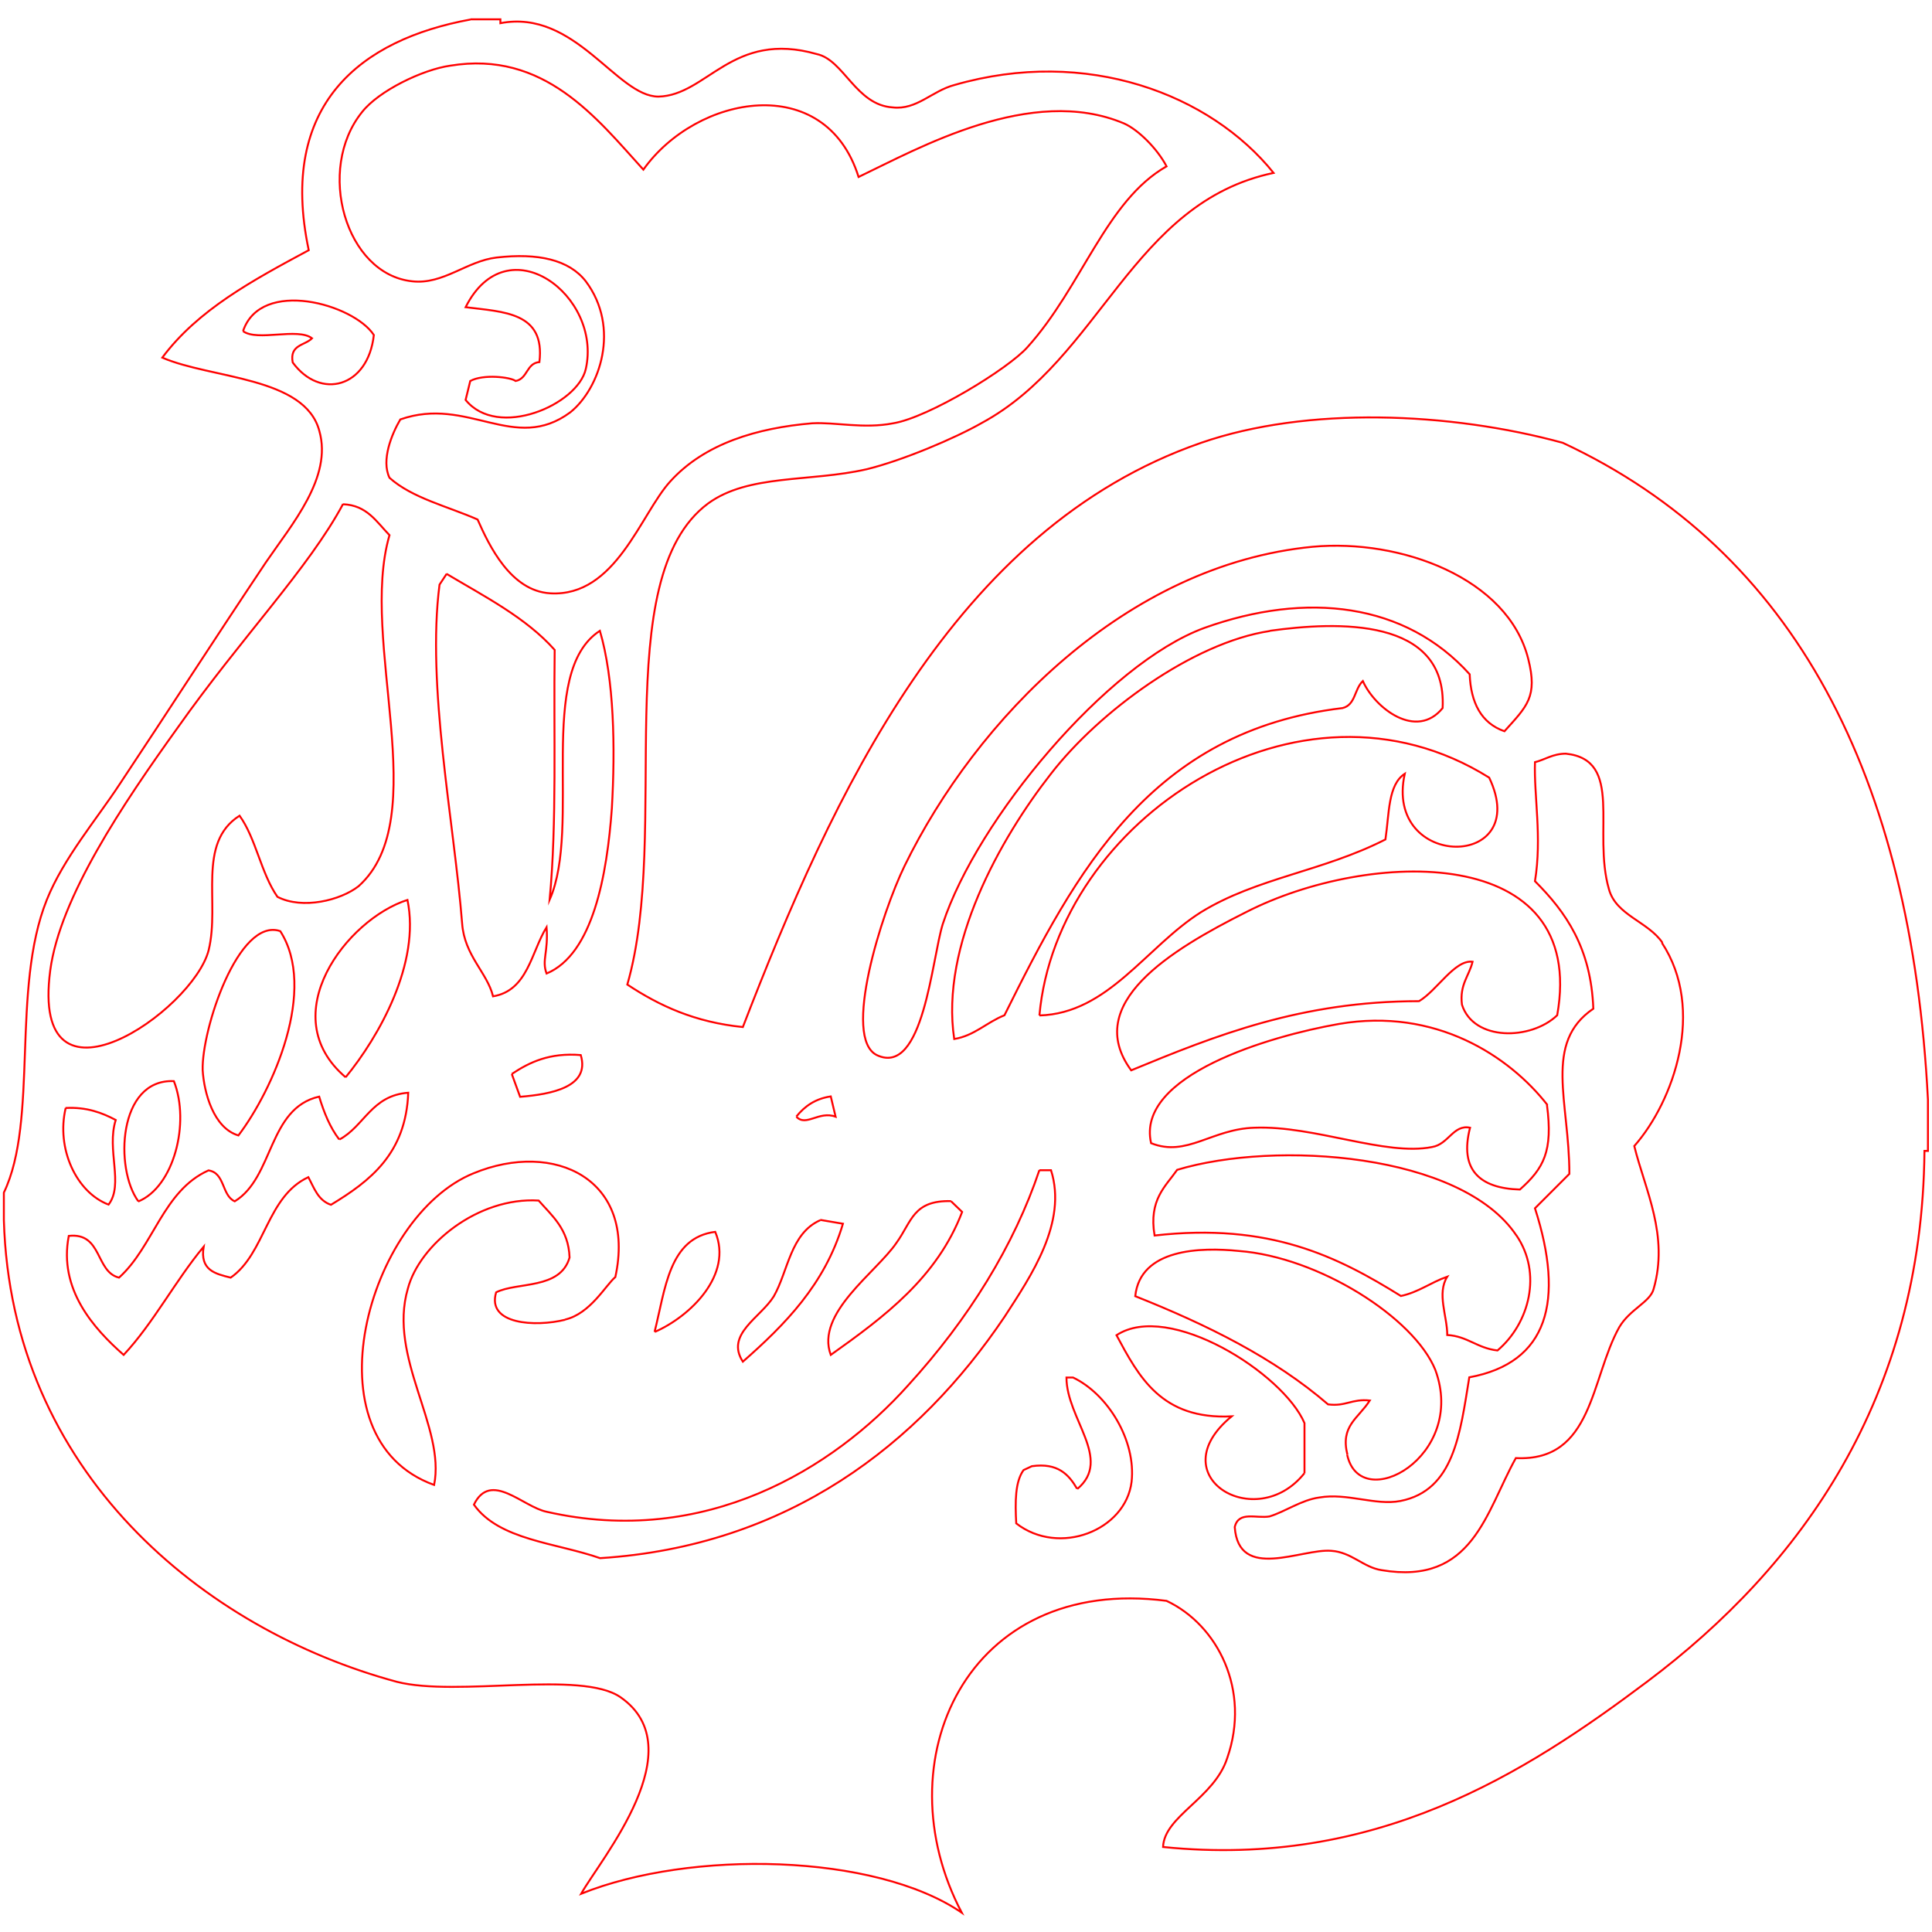
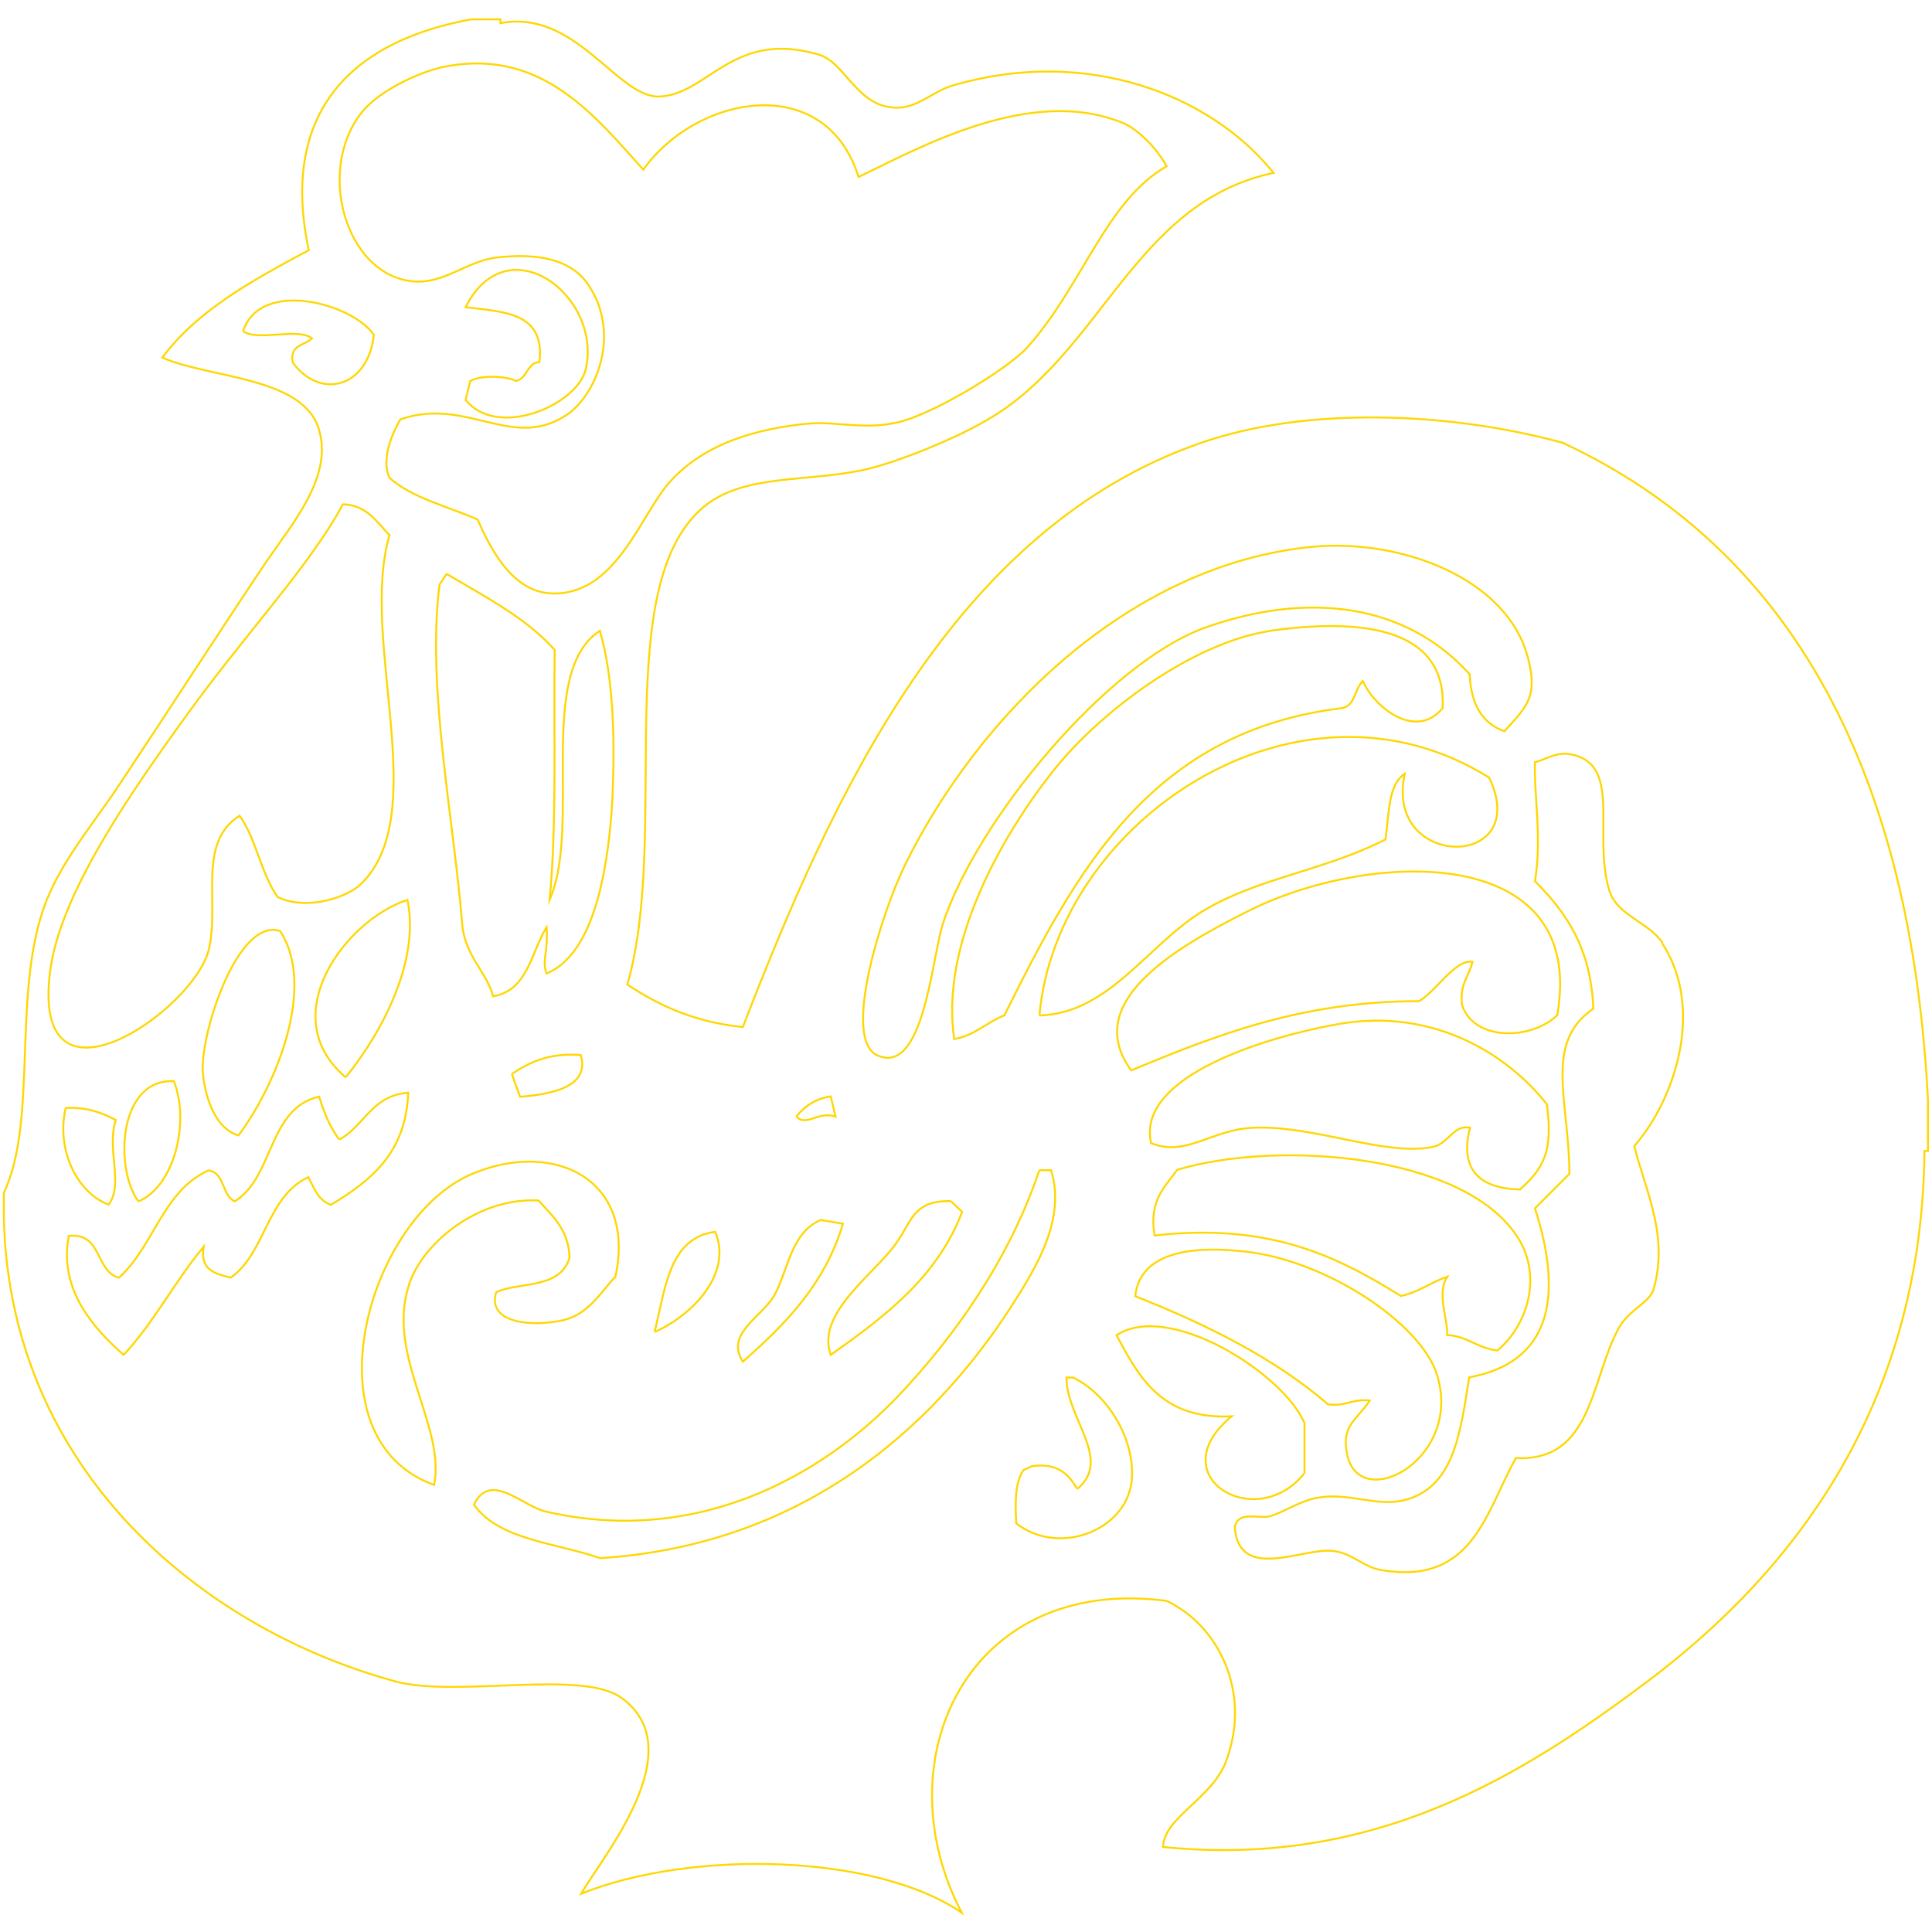
<svg xmlns="http://www.w3.org/2000/svg" viewBox="0 0 1000 1000">
-   <path clip-rule="evenodd" stroke="red" stroke-miterlimit="10" d="M243.5 10H259v2c38.7-7.5 60.2 38 81.8 38 25.3-.6 38.2-34.5 82-22 14 3 20.2 26.4 39.3 27.6C474.5 57 482.5 47 494 44c68.5-19.8 132.5 4.8 165.2 45.5-73.3 15.4-89.3 96-151 129.4-14 8-41.2 19.5-59.7 24-29.6 6.7-61 2.4-82 17.7-52.3 38.8-19 170-41.8 249 16.6 11 35 19.5 59.8 22 46.2-119.5 109-258 237.2-302.4 54.8-19 128.7-16 187.2 0 120 56 180.4 172.5 189 340v26.5h-1.8c-1.2 128-64 215-143.5 274.7C789.2 918 712.2 967.2 602 956c.6-16 26.5-25.2 33.2-46 12.3-35.2-5-69-31.4-81.4-103.5-13.5-147.2 83.2-106 161.4-45-30.8-140.4-32.6-197-9.8 10.5-18.5 58.5-75.2 20.4-101.7-20.4-14.2-84.4 0-115.8-8C105.4 843.5 5.7 762 2 631.5v-14.2C20 579.8 5.7 512 24.2 465.8c8.6-21.5 26-42 37.6-59.7 27.7-41.7 46.2-70.7 75.8-115 13.5-19.8 34.5-44 27.7-68-7.4-28.2-56-27-81.3-38 18.5-24.8 46.8-40 75.8-55.6-16-75.6 27-109 83.7-119.4M233 34c-14.2 2-37 13-45.6 24-24 29.7-8.6 84 26 87.6 16 1.8 28.2-10.5 43.6-12.3 21.6-2.5 37.6 1.2 46.2 12.3 18 24 7.4 55.4-8 67.8-29 21.5-53-8.6-88 3.7-4.4 7.5-10 21-5.6 30.2 11.7 10.5 30.2 14.8 45.6 21.6 6 13.6 17.2 37 37.6 38.2 34 2 46.8-41.2 62.2-58 17.8-19.6 45-27.6 73.3-30 12.3-.7 26.5 3 42 0 18.4-3 59.7-28.3 69.5-39.4 28.3-31.4 40.7-75.8 72-93.6-4.8-9.2-14.7-19-22-22.2-48-20.3-106.6 13-137.4 27.7C427.2 36.7 360.6 49 333 87.8 308.7 61 281.6 26 233 34m70.2 157c8.6-38-40.6-75-62.2-32 19.7 2.5 41.3 2.5 38.2 28.4-6.8.6-6 8.6-12.3 9.8-2.6-2-16.7-3.7-23.5 0L241 207c16.6 20.5 58 2.6 62.2-16m-177.4-19.6c7.4 5.5 28.3-2 35.7 3.7-3.7 3.8-11.7 3.2-10 12.5 14.3 19.6 39 13 42-14.2-10.4-16-58.5-29.6-67.7-2m51.8 89.4c-17.8 33.3-53 69.6-85.6 115.8-28.4 39.5-61 88-66 125.7-10.5 79.5 74 21 82-10.5 6-24.6-6.3-55.4 16-69.6 8.5 11.8 11 29.6 19.6 42 13 6.7 32.7 1.8 42-5.5 39.3-35.2 0-127 16-181.7-6.8-7-11.7-15.5-24-16m613.4 80c-10.5-41.8-66-62.2-111.5-58-96.7 9.3-174.3 89.4-211.3 165.2-11.7 24-32.6 89.3-14.2 98 24 11 28.3-50 34-68 17.7-54 85-134.8 135.4-153.2 53-19 104-13 137.3 24 .6 14.8 6 25.3 18 29.5 11.7-13 17.3-17.8 12.3-37.5M231.2 297l-3.7 5.6C220.7 355 235 425.2 239.2 478c1.2 16.7 13 25.4 16 37.7 18-3 19.7-22.8 27.7-35.8 1 13-2.6 17 0 24 24-10 31.3-51 33.8-85.6 1.8-31.4 1.2-66.6-6.2-91.8-33.3 21.6-9.2 101-26 139.2 3.8-40.6 2-85.6 2.6-129.3-14.8-16.7-36.4-27.7-56-39.4m426.2 29.6c-40 6-88.7 42-113.4 74-26 33.2-57.3 88.6-50 137.2 10.6-1.8 16.7-8.6 26-12.3 37-74.5 75.8-147.2 175-159 6.8-1.7 6-9.7 10.5-14 6.2 14 27.7 30.7 41.3 14 2.4-47.3-55-44.8-89.4-40M538 525.6c35.6-1 55.3-35.6 83.7-53.5 29-17.8 62.8-21 95.4-37.6 2-13.6 1.3-28.3 10-34-11 50 66.5 50 43.7 2C672.2 340.8 547 424.6 538 525.6M860.5 488c-7.4-11-24-14.2-27.7-27.7-8.7-30 8-67-22.3-70.2-6.8 0-11 3.2-16 4.4-.6 17.2 3.7 38.8 0 61.6 16 16 29 34.5 30.2 66-26 17.7-12.4 48-12.4 85.5l-17.8 17.8c15.4 48 6.8 80-34 87.5-4.8 29.5-8 58.5-35.6 64-13 2.5-27.7-4.3-42-1.8-9.2 1.2-17.8 7.4-25.8 9.8-6.8 1.2-16-3-18 5.5 2 28.3 34.6 11 50 12.3 10.5.7 16.6 8.6 26 10 47.3 8 54-30.3 69.5-58 40 2 38.7-41.2 53.5-67.7 5.5-9.4 16-13 17.8-19.8 8-27.7-4.3-51-10-74 20.5-23.3 37-70.7 14.3-105.2m-215-16c-39.3 19.7-85 47.5-59.7 82 43.6-18 88-35.8 149-35.8 9.3-5.5 18.5-21.6 27.7-20.4-1.8 7.4-6.8 11.8-5.5 22.2 6 19 35.7 18.5 49.3 5.5 16-89.8-98-85.6-160.8-53.5m-466.3 85.6c17.2-21 38.8-59 32-91.8-31.4 10-69.6 59.8-32 91.8m-34-75.7c-21.5-7-40.6 51-40 72 .7 11.6 5.6 30 18.5 33.8 17.8-23.4 41.2-75.8 21.5-106M801 572c-19.8-25.4-58-50.6-108-42-35.6 6.2-105.2 26.6-97.2 61.7 18.5 7.4 31.4-7.4 53.6-8 30.8-1.2 67.7 14.8 91.8 10 8.6-1.4 11-11.8 19.7-10-5.6 21.6 4.8 31.4 25.8 32 12.3-11 17.2-19.7 14-43.8m-535.8-16l4.3 11.8c16-1.3 36.4-5 31.4-21.6-16-1.3-26.4 3.6-35.7 9.8m-193.4 66c18.5-7.5 27-40.7 18.5-62.3-29-1.3-30.7 45.5-18.4 62.2m104-32c-4.8-6.2-8-14.2-10.4-22.2-26.5 6-23.4 41.8-43.7 54.2-6.8-3-5-14.8-13.6-16-23.5 10.5-28.4 39.4-46.3 55.5-12.3-3-8.6-23.5-26-21.6-5.4 27.7 13 48 28.4 61.6 15.5-16.6 26.6-38.2 41.4-56-2 12.2 6 14 14 16 18-12.5 18.6-42 40.2-52 3 5.6 5 12 11.7 14.3 20.3-12.3 38.8-26.5 40-58-19 1.4-22.7 17.3-35.6 24.2M412.2 578c5 5.4 11.7-3.2 20.3 0l-2.5-10.5c-8 1.2-13.4 5-17.8 10.4M34 573.5c-5 21 5.5 43.7 22.2 50 8-10.5-1.2-28.4 3.7-43.8-7-3.7-15-6.8-26-6.2m751 66c-28.4-42.6-124.5-49.4-175.6-34-6 8.6-14.8 15.4-11.7 34 59.7-6.8 94.8 11 127.5 31.3 9.3-2 15.4-7 24-10-5.5 8.7 0 20.4 0 30.2 10.5.6 15.4 6.8 26 8 16.5-14 23.3-40 9.7-59.7m-492.3 43.7c13-3 21-17.8 26-22 11-50.6-31.5-71-73.4-53.7-54.8 22.2-87 137.3-20.4 161.3 6-30-24-66-13.6-101.6 6-22.8 36.3-47.5 67.7-45.6 7 8 15.5 14.8 16 29.5-4.8 16.7-27 12.5-38 18-5 16.7 20.3 18 35.7 14.2M538 605.6c-13 38.8-36.5 77-68 111.5-38.7 43.2-105.2 84-187 65.4-12.4-2.5-29-21.5-37.7-3.7 13 18.4 42.5 19.7 65.3 27.7 97.3-6.2 165-59 209.4-125 13.6-21 32.6-48.7 24-75.8h-6m-45.7 16c-19.7-.5-20.3 10.5-28.3 21.6-10.5 15.4-42 36.4-34 58 27.8-19.8 55-40 68-74l-5.7-5.5m-67.8 9.8c-15.4 6.8-16.6 26.5-24 39.4-6.8 11-25.2 19.6-16 33.8 21.6-19 42.5-40 51.8-71.4l-11.8-2m-85.6 58c18.4-8 40.6-29.6 31.3-51.8-24 3-25.8 29.7-31.4 51.8M697.3 753c6.8 31.3 62.2 1 45.6-44-11-27-60.4-58.4-101.7-61.5-19.7-2-51-1.3-53.6 23.4 37 14.7 72 32 99.8 56 9.2 1.2 12.3-3 21.6-2-6 9.4-15.3 13-11.6 28m-22.2 9.7v-26c-11-25.8-70.2-63.3-97.3-45.5 11.6 21.6 23.3 43.8 59.6 42-37.5 30.8 12.4 61 37.6 29.5m-117.6 8c-4.3-7.4-10-13.6-23.4-11.7l-4.3 2c-4.4 6-4.4 16.5-3.8 27.6 22.2 17.2 56.6 3.7 59.7-21.5 2.4-21.5-12.4-45.5-30.3-54H552c0 21.4 24 42.3 5.6 57.7" fill="none" />
+   <path clip-rule="evenodd" stroke="gold" stroke-miterlimit="10" d="M243.5 10H259v2c38.7-7.5 60.2 38 81.8 38 25.3-.6 38.2-34.5 82-22 14 3 20.2 26.4 39.3 27.6C474.5 57 482.5 47 494 44c68.5-19.8 132.5 4.8 165.2 45.5-73.3 15.4-89.3 96-151 129.4-14 8-41.2 19.5-59.7 24-29.6 6.7-61 2.4-82 17.7-52.3 38.8-19 170-41.8 249 16.6 11 35 19.5 59.8 22 46.2-119.5 109-258 237.2-302.4 54.8-19 128.7-16 187.2 0 120 56 180.4 172.5 189 340v26.5h-1.8c-1.2 128-64 215-143.5 274.7C789.2 918 712.2 967.2 602 956c.6-16 26.5-25.2 33.2-46 12.3-35.2-5-69-31.4-81.4-103.5-13.5-147.2 83.2-106 161.4-45-30.8-140.4-32.6-197-9.8 10.5-18.5 58.5-75.2 20.4-101.7-20.4-14.2-84.4 0-115.8-8C105.4 843.5 5.7 762 2 631.5v-14.2C20 579.8 5.7 512 24.2 465.8c8.6-21.5 26-42 37.6-59.7 27.7-41.7 46.2-70.7 75.8-115 13.5-19.8 34.5-44 27.7-68-7.4-28.2-56-27-81.3-38 18.5-24.8 46.8-40 75.8-55.6-16-75.6 27-109 83.7-119.4M233 34c-14.2 2-37 13-45.6 24-24 29.7-8.6 84 26 87.6 16 1.8 28.2-10.5 43.6-12.3 21.6-2.5 37.6 1.2 46.2 12.3 18 24 7.4 55.4-8 67.8-29 21.5-53-8.6-88 3.7-4.4 7.5-10 21-5.6 30.2 11.7 10.5 30.2 14.8 45.6 21.6 6 13.6 17.2 37 37.6 38.2 34 2 46.8-41.2 62.2-58 17.8-19.6 45-27.6 73.3-30 12.3-.7 26.5 3 42 0 18.4-3 59.7-28.3 69.5-39.4 28.3-31.4 40.7-75.8 72-93.6-4.8-9.2-14.7-19-22-22.2-48-20.3-106.6 13-137.4 27.7C427.2 36.7 360.6 49 333 87.8 308.7 61 281.6 26 233 34m70.2 157c8.6-38-40.6-75-62.2-32 19.7 2.5 41.3 2.5 38.2 28.4-6.8.6-6 8.6-12.3 9.8-2.6-2-16.7-3.7-23.5 0L241 207c16.6 20.5 58 2.6 62.2-16m-177.4-19.6c7.4 5.5 28.3-2 35.7 3.7-3.7 3.8-11.7 3.2-10 12.5 14.3 19.6 39 13 42-14.2-10.4-16-58.5-29.6-67.7-2m51.8 89.4c-17.8 33.3-53 69.6-85.6 115.8-28.4 39.5-61 88-66 125.7-10.5 79.5 74 21 82-10.5 6-24.6-6.3-55.4 16-69.6 8.5 11.8 11 29.6 19.6 42 13 6.7 32.7 1.8 42-5.5 39.3-35.2 0-127 16-181.7-6.8-7-11.7-15.5-24-16m613.4 80c-10.5-41.8-66-62.2-111.5-58-96.7 9.3-174.3 89.4-211.3 165.2-11.7 24-32.6 89.3-14.2 98 24 11 28.3-50 34-68 17.7-54 85-134.8 135.4-153.2 53-19 104-13 137.3 24 .6 14.8 6 25.3 18 29.5 11.7-13 17.3-17.8 12.3-37.5M231.2 297l-3.7 5.6C220.7 355 235 425.2 239.2 478c1.2 16.7 13 25.4 16 37.7 18-3 19.7-22.8 27.7-35.8 1 13-2.6 17 0 24 24-10 31.3-51 33.8-85.6 1.8-31.4 1.2-66.6-6.2-91.8-33.3 21.6-9.2 101-26 139.2 3.8-40.6 2-85.6 2.6-129.3-14.8-16.7-36.4-27.7-56-39.4m426.2 29.6c-40 6-88.7 42-113.4 74-26 33.2-57.3 88.6-50 137.2 10.6-1.8 16.7-8.6 26-12.3 37-74.5 75.8-147.2 175-159 6.8-1.7 6-9.7 10.5-14 6.2 14 27.7 30.7 41.3 14 2.4-47.3-55-44.8-89.4-40M538 525.6c35.6-1 55.3-35.6 83.7-53.5 29-17.8 62.8-21 95.4-37.6 2-13.6 1.3-28.3 10-34-11 50 66.5 50 43.7 2C672.2 340.8 547 424.6 538 525.6M860.5 488c-7.4-11-24-14.2-27.7-27.7-8.7-30 8-67-22.3-70.2-6.8 0-11 3.2-16 4.4-.6 17.2 3.7 38.8 0 61.6 16 16 29 34.5 30.2 66-26 17.7-12.4 48-12.4 85.5l-17.8 17.8c15.4 48 6.8 80-34 87.5-4.8 29.5-8 58.5-35.6 64-13 2.5-27.7-4.3-42-1.8-9.2 1.2-17.8 7.4-25.8 9.8-6.8 1.2-16-3-18 5.5 2 28.3 34.6 11 50 12.3 10.5.7 16.6 8.6 26 10 47.3 8 54-30.3 69.5-58 40 2 38.7-41.2 53.5-67.7 5.5-9.4 16-13 17.8-19.8 8-27.7-4.3-51-10-74 20.5-23.3 37-70.7 14.3-105.2m-215-16c-39.3 19.7-85 47.5-59.7 82 43.6-18 88-35.8 149-35.8 9.3-5.5 18.5-21.6 27.7-20.4-1.8 7.4-6.8 11.8-5.5 22.2 6 19 35.7 18.5 49.3 5.5 16-89.8-98-85.6-160.8-53.5m-466.3 85.6c17.2-21 38.8-59 32-91.8-31.4 10-69.6 59.8-32 91.8m-34-75.7c-21.5-7-40.6 51-40 72 .7 11.6 5.6 30 18.5 33.8 17.8-23.4 41.2-75.8 21.5-106M801 572c-19.8-25.4-58-50.6-108-42-35.6 6.2-105.2 26.6-97.2 61.7 18.5 7.4 31.4-7.4 53.6-8 30.8-1.2 67.7 14.8 91.8 10 8.6-1.4 11-11.8 19.7-10-5.6 21.6 4.8 31.4 25.8 32 12.3-11 17.2-19.7 14-43.8m-535.8-16l4.3 11.8c16-1.3 36.4-5 31.4-21.6-16-1.3-26.4 3.6-35.7 9.8m-193.4 66c18.5-7.5 27-40.7 18.5-62.3-29-1.3-30.7 45.5-18.4 62.2m104-32c-4.8-6.2-8-14.2-10.4-22.2-26.5 6-23.4 41.8-43.7 54.2-6.8-3-5-14.8-13.6-16-23.5 10.5-28.4 39.4-46.3 55.5-12.3-3-8.6-23.5-26-21.6-5.4 27.7 13 48 28.4 61.6 15.5-16.6 26.6-38.2 41.4-56-2 12.2 6 14 14 16 18-12.5 18.6-42 40.2-52 3 5.6 5 12 11.7 14.3 20.3-12.3 38.8-26.5 40-58-19 1.4-22.7 17.3-35.6 24.2M412.2 578c5 5.4 11.7-3.2 20.3 0l-2.5-10.5c-8 1.2-13.4 5-17.8 10.4M34 573.5c-5 21 5.5 43.7 22.2 50 8-10.5-1.2-28.4 3.7-43.8-7-3.7-15-6.8-26-6.2m751 66c-28.4-42.6-124.5-49.4-175.6-34-6 8.6-14.8 15.4-11.7 34 59.7-6.8 94.8 11 127.5 31.3 9.3-2 15.4-7 24-10-5.5 8.7 0 20.4 0 30.2 10.5.6 15.4 6.8 26 8 16.5-14 23.3-40 9.7-59.7m-492.3 43.7c13-3 21-17.8 26-22 11-50.6-31.5-71-73.4-53.7-54.8 22.2-87 137.3-20.4 161.3 6-30-24-66-13.6-101.6 6-22.8 36.3-47.5 67.7-45.6 7 8 15.5 14.8 16 29.5-4.8 16.7-27 12.5-38 18-5 16.7 20.3 18 35.7 14.2M538 605.6c-13 38.8-36.5 77-68 111.5-38.7 43.2-105.2 84-187 65.4-12.4-2.5-29-21.5-37.7-3.7 13 18.4 42.5 19.7 65.3 27.7 97.3-6.2 165-59 209.4-125 13.6-21 32.6-48.7 24-75.8h-6m-45.7 16c-19.7-.5-20.3 10.5-28.3 21.6-10.5 15.4-42 36.4-34 58 27.8-19.8 55-40 68-74l-5.7-5.5m-67.8 9.8c-15.4 6.8-16.6 26.5-24 39.4-6.8 11-25.2 19.6-16 33.8 21.6-19 42.5-40 51.8-71.4l-11.8-2m-85.6 58c18.4-8 40.6-29.6 31.3-51.8-24 3-25.8 29.7-31.4 51.8M697.3 753c6.8 31.3 62.2 1 45.6-44-11-27-60.4-58.4-101.7-61.5-19.7-2-51-1.3-53.6 23.4 37 14.7 72 32 99.8 56 9.2 1.2 12.3-3 21.6-2-6 9.4-15.3 13-11.6 28m-22.2 9.7v-26c-11-25.8-70.2-63.3-97.3-45.5 11.6 21.6 23.3 43.8 59.6 42-37.5 30.8 12.4 61 37.6 29.5m-117.6 8c-4.3-7.4-10-13.6-23.4-11.7l-4.3 2c-4.4 6-4.4 16.5-3.8 27.6 22.2 17.2 56.6 3.7 59.7-21.5 2.4-21.5-12.4-45.5-30.3-54H552c0 21.4 24 42.3 5.6 57.7" fill="none" />
</svg>
